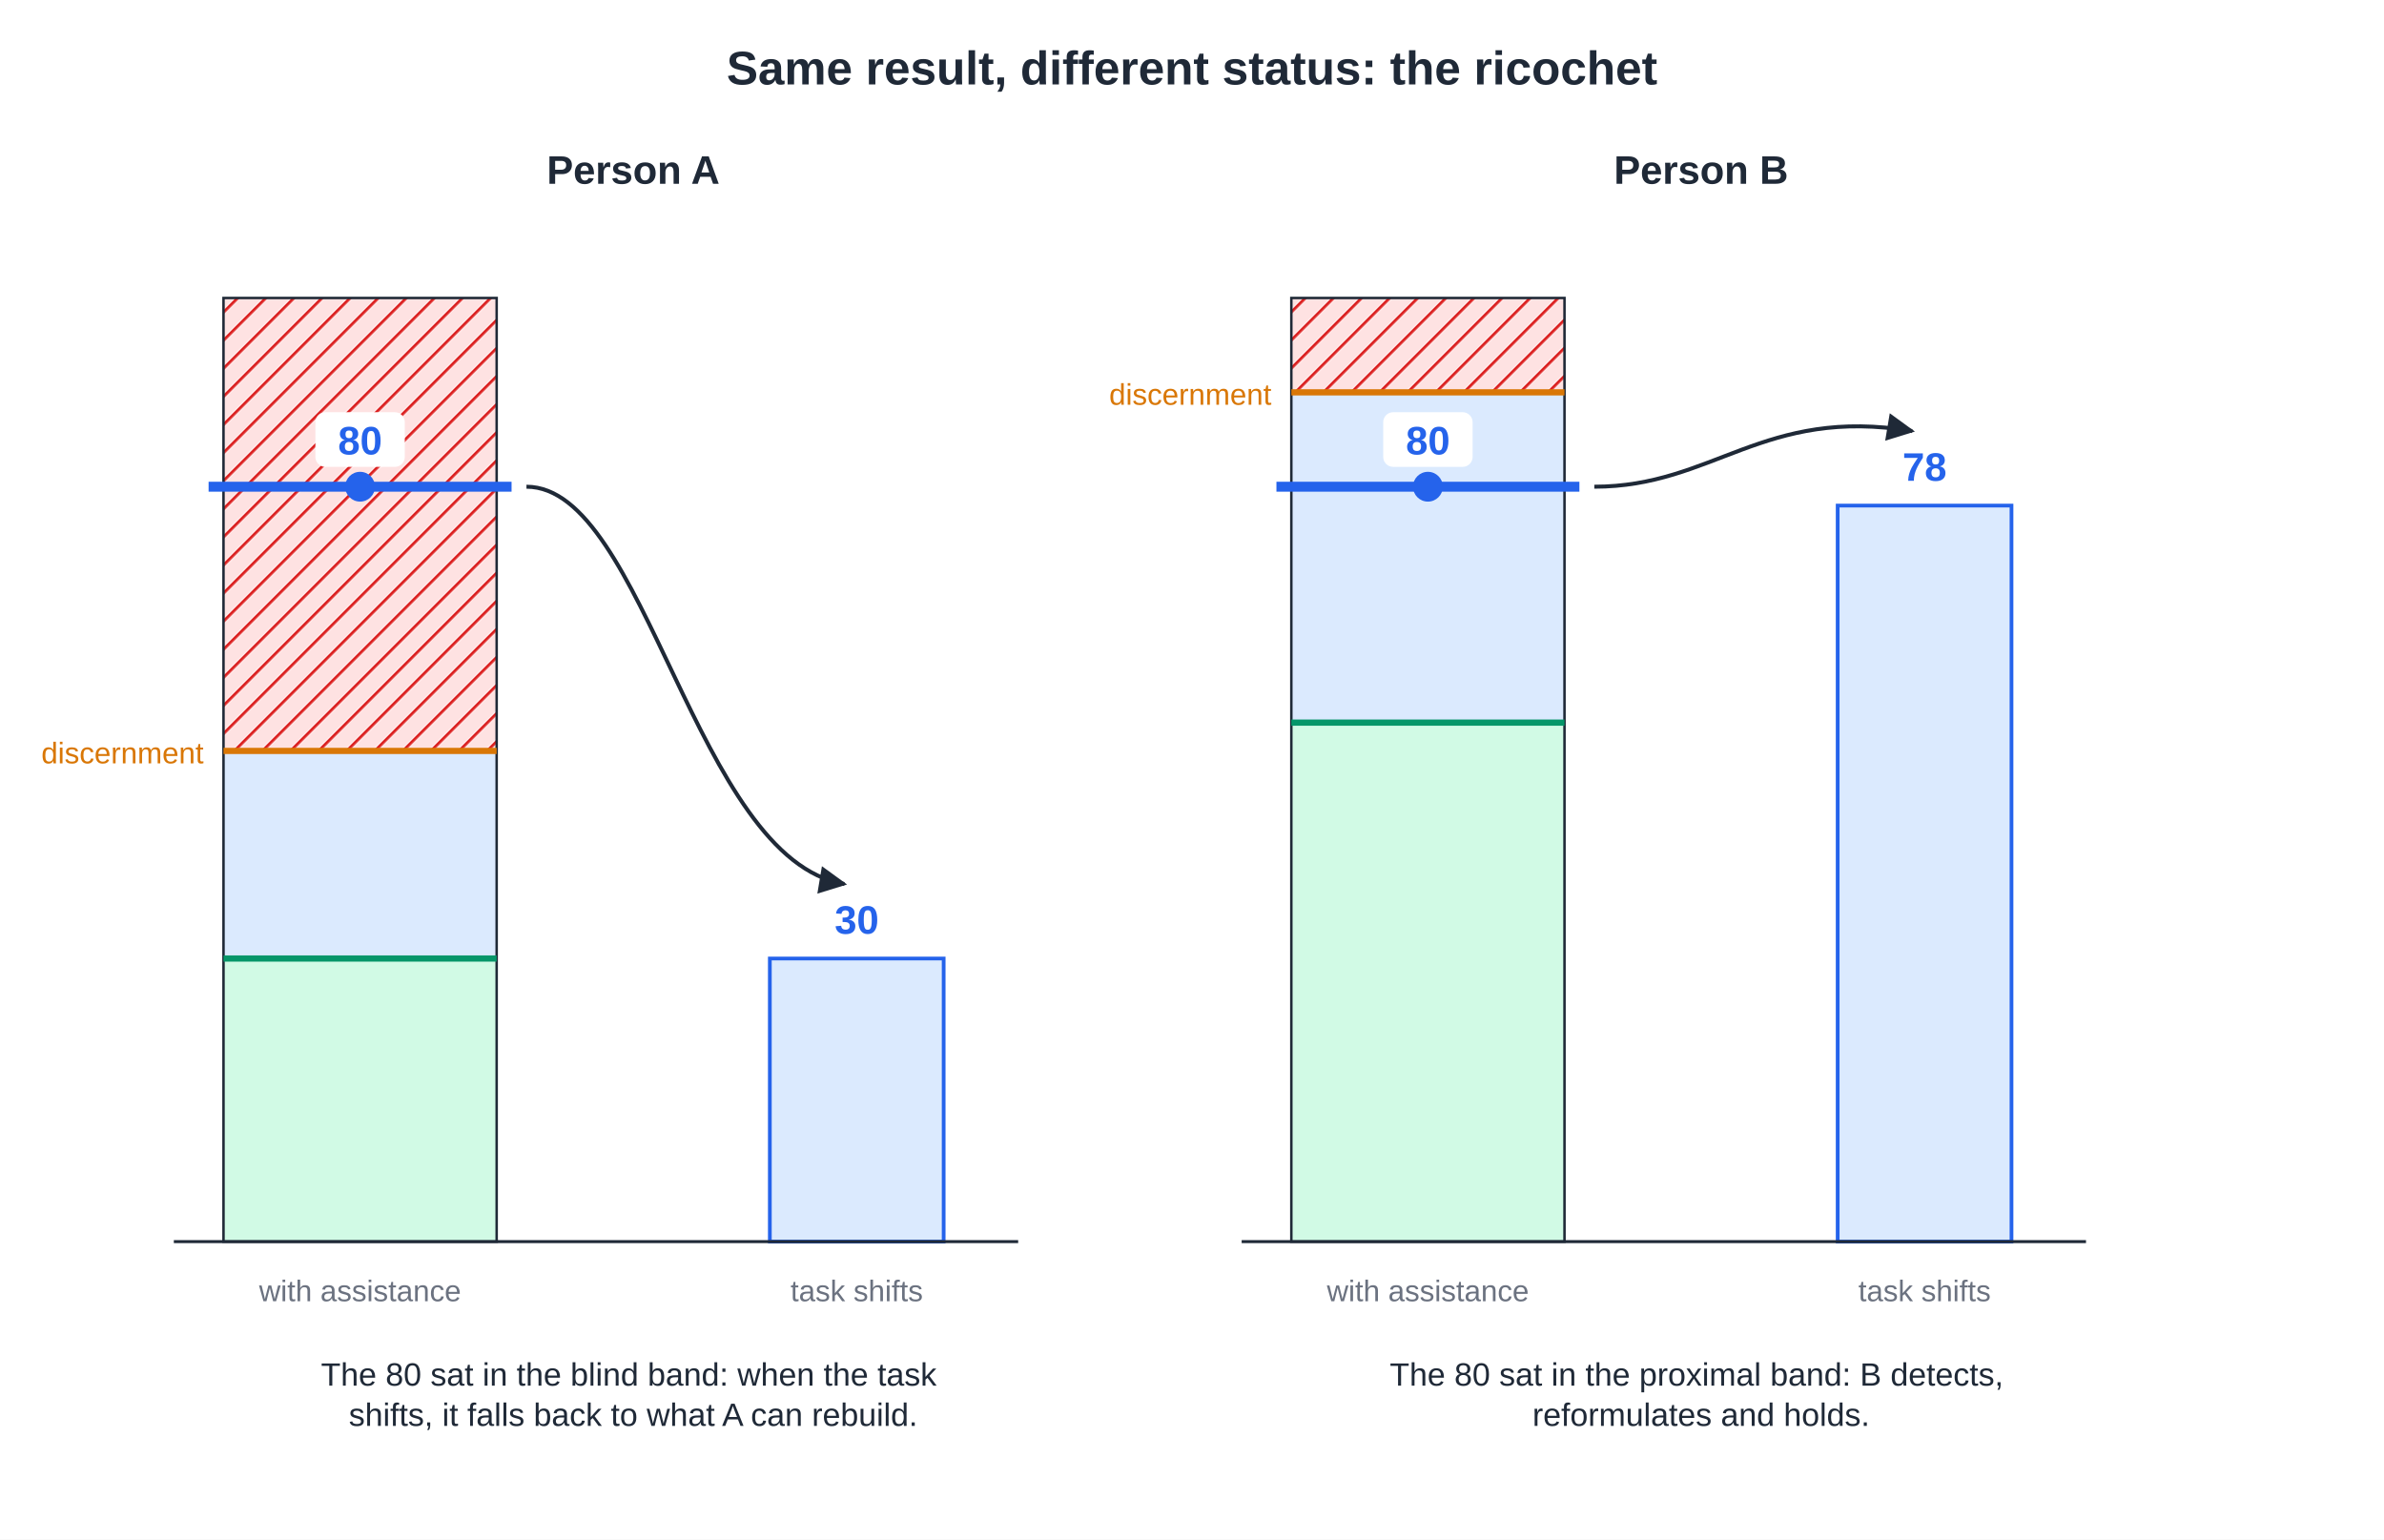
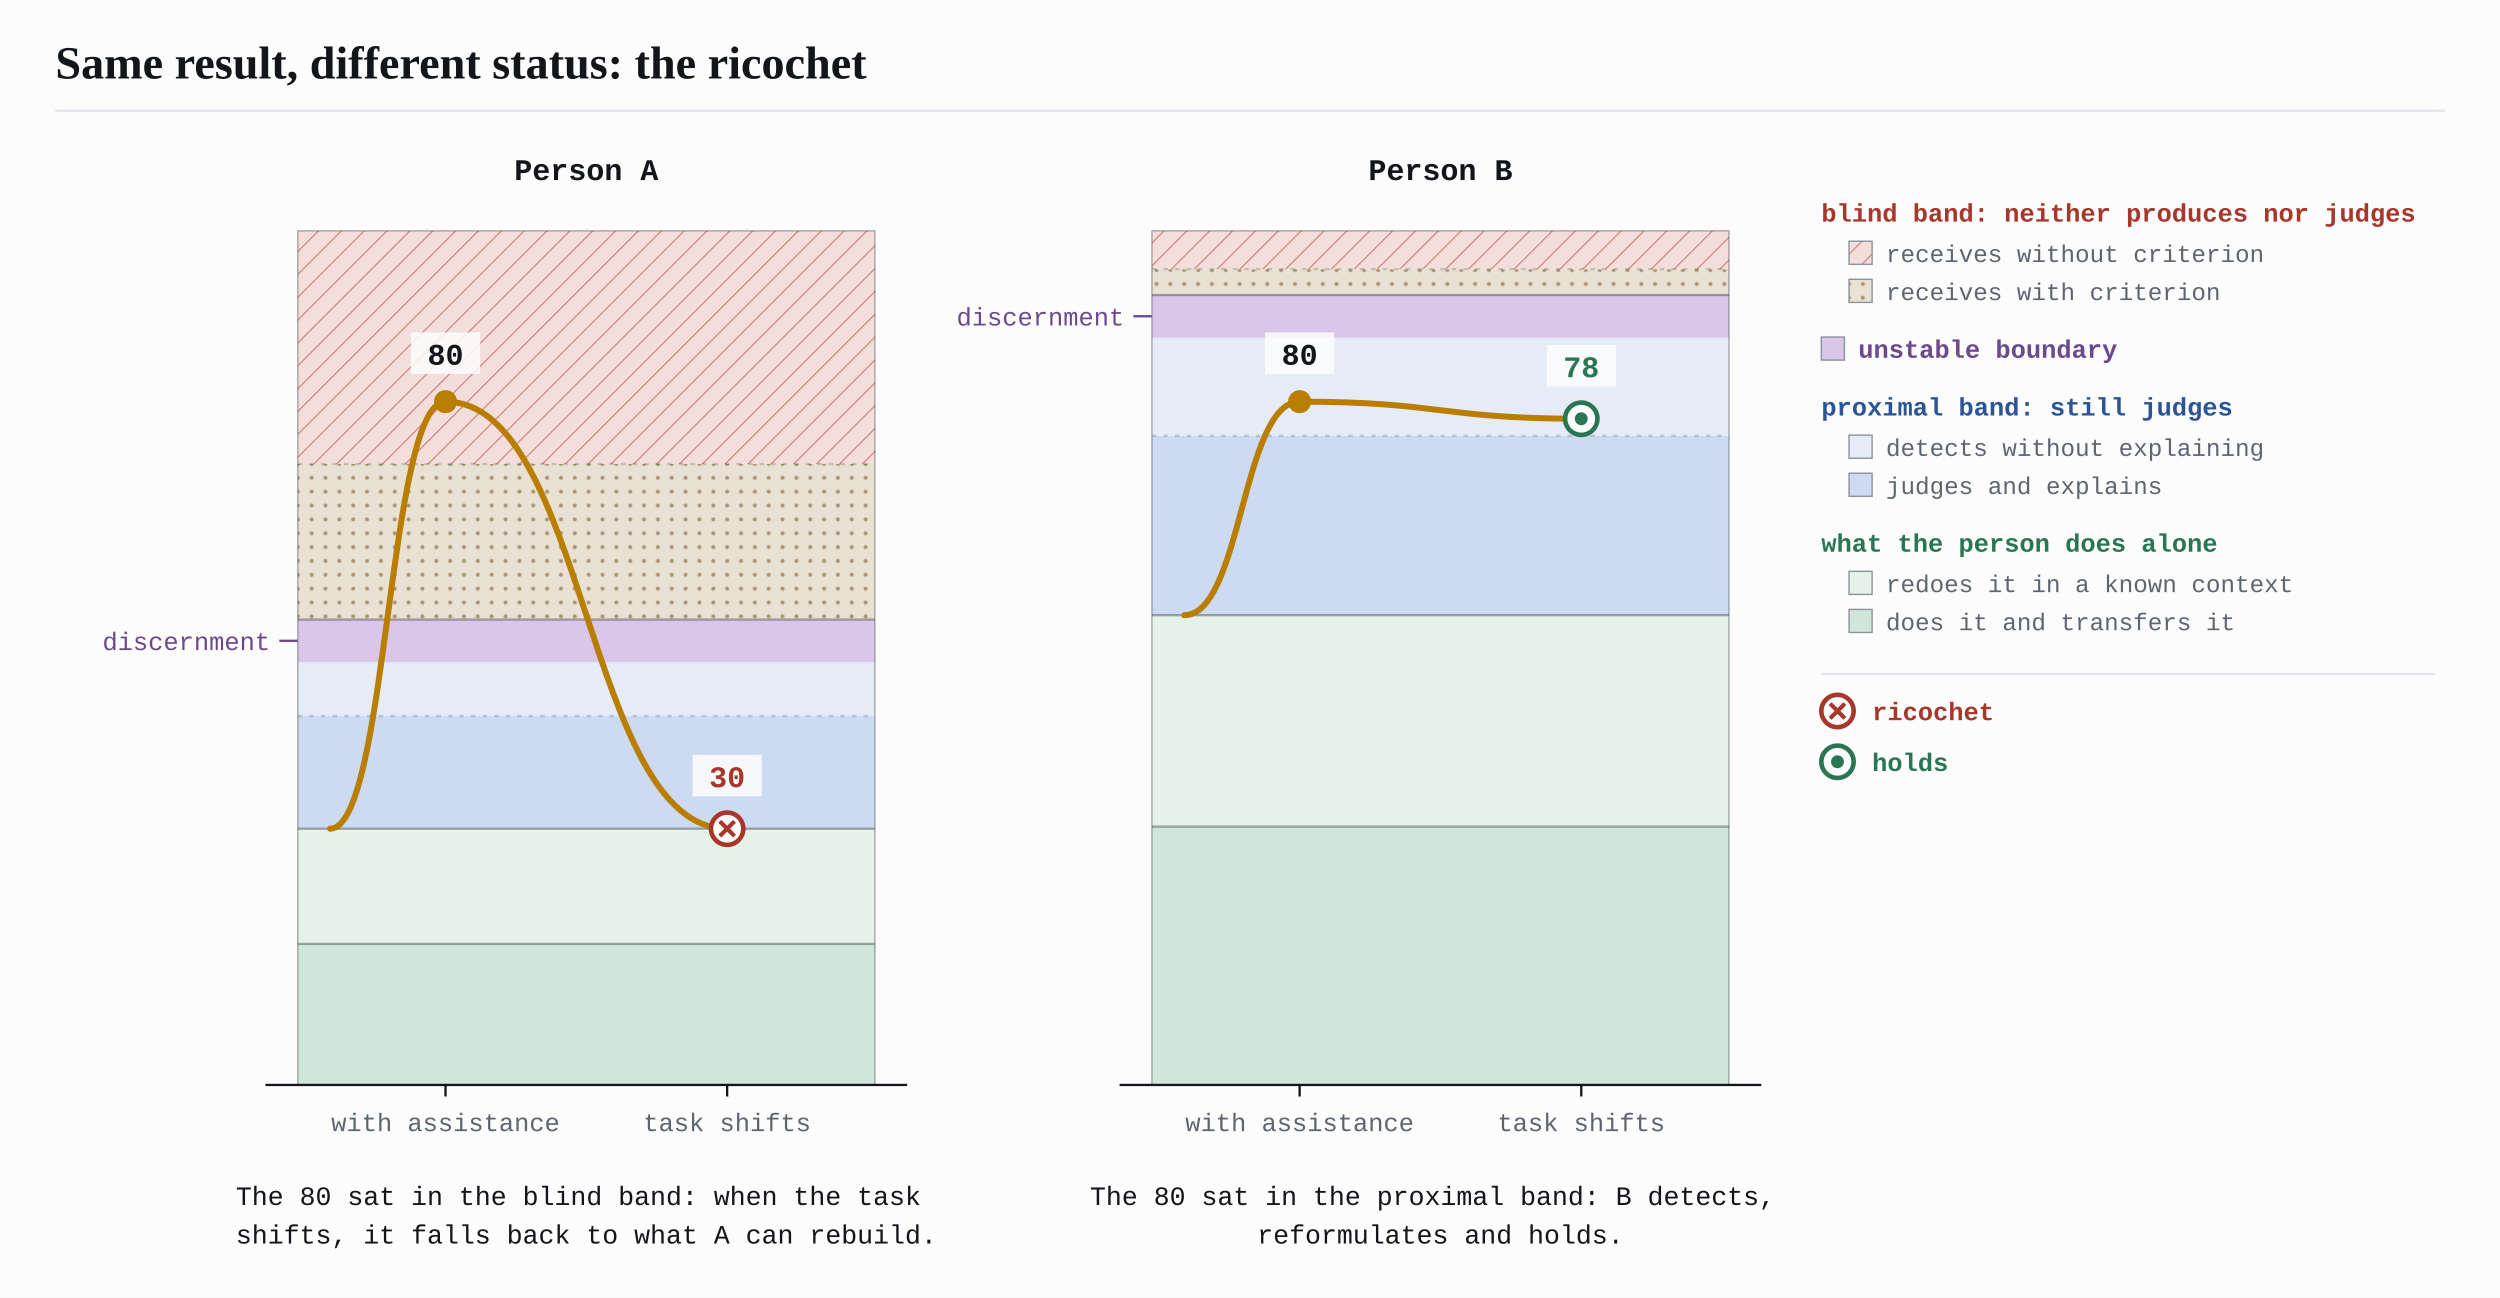
- <svg xmlns="http://www.w3.org/2000/svg" width="960" height="620" viewBox="0 0 960 620" role="img" aria-label="Same result, different status: the ricochet">
+ <svg xmlns="http://www.w3.org/2000/svg" width="1083" height="562" viewBox="0 0 1083 562" role="img" aria-label="Same result, different status: the ricochet">
  <defs>
-     <pattern id="hatch" width="8" height="8" patternUnits="userSpaceOnUse" patternTransform="rotate(45)">
-       <rect width="8" height="8" fill="#fee2e2" />
-       <line x1="0" y1="0" x2="0" y2="8" stroke="#dc2626" stroke-width="2.2" />
+     <pattern id="hatch" width="7" height="7" patternUnits="userSpaceOnUse" patternTransform="rotate(45)">
+       <rect width="7" height="7" fill="#f3dedb" />
+       <line x1="0" y1="0" x2="0" y2="7" stroke="#a8372b" stroke-width="1.1" stroke-opacity="0.5" />
    </pattern>
-     <marker id="arrow" viewBox="0 0 10 10" refX="9" refY="5" markerWidth="7" markerHeight="7" orient="auto-start-reverse">
-       <path d="M0,0 L10,5 L0,10 z" fill="#1f2937" />
+     <pattern id="dots" width="6" height="6" patternUnits="userSpaceOnUse">
+       <rect width="6" height="6" fill="#e9e1d3" />
+       <circle cx="3" cy="3" r="0.9" fill="#7a5d2c" fill-opacity="0.55" />
+     </pattern>
+     <marker id="arrow" viewBox="0 0 10 10" refX="9" refY="5" markerWidth="6" markerHeight="6" orient="auto-start-reverse">
+       <path d="M0,1 L9,5 L0,9 z" fill="#121519" />
    </marker>
-     <marker id="arrowm" viewBox="0 0 10 10" refX="9" refY="5" markerWidth="7" markerHeight="7" orient="auto-start-reverse">
-       <path d="M0,0 L10,5 L0,10 z" fill="#6b7280" />
+     <marker id="arrowm" viewBox="0 0 10 10" refX="9" refY="5" markerWidth="6" markerHeight="6" orient="auto-start-reverse">
+       <path d="M0,1 L9,5 L0,9 z" fill="#8a929c" />
+     </marker>
+     <marker id="arrowb" viewBox="0 0 10 10" refX="9" refY="5" markerWidth="6" markerHeight="6" orient="auto-start-reverse">
+       <path d="M0,1 L9,5 L0,9 z" fill="#a8372b" />
+     </marker>
+     <marker id="arrowg" viewBox="0 0 10 10" refX="9" refY="5" markerWidth="6" markerHeight="6" orient="auto-start-reverse">
+       <path d="M0,1 L9,5 L0,9 z" fill="#2a7552" />
    </marker>
  </defs>
-   <rect x="0" y="0" width="960" height="620" fill="#ffffff" stroke="none" stroke-width="0" rx="0" />
-   <text x="480.0" y="34" font-family="Arial, Helvetica, sans-serif" font-size="19" fill="#1f2937" text-anchor="middle" font-weight="bold">
-     <tspan x="480.0" dy="0.0">Same result, different status: the ricochet</tspan>
+   <rect x="0.0" y="0.0" width="1083.0" height="562.0" fill="#fcfcfd" stroke="none" stroke-width="0" />
+   <text x="24.0" y="34.0" font-family="'Source Serif 4', Georgia, 'Times New Roman', serif" font-size="20" fill="#121519" text-anchor="start" font-weight="600">
+     <tspan x="24.0" dy="0.0">Same result, different status: the ricochet</tspan>
  </text>
-   <text x="255" y="74" font-family="Arial, Helvetica, sans-serif" font-size="16" fill="#1f2937" text-anchor="middle" font-weight="bold">
-     <tspan x="255" dy="0.0">Person A</tspan>
+   <line x1="24.0" y1="48.0" x2="1059.0" y2="48.0" stroke="#e2e5e9" stroke-width="1" />
+   <text x="254.0" y="78.0" font-family="'JetBrains Mono', ui-monospace, SFMono-Regular, Menlo, Consolas, 'Liberation Mono', monospace" font-size="13" fill="#121519" text-anchor="middle" font-weight="700">
+     <tspan x="254.0" dy="0.0">Person A</tspan>
  </text>
-   <rect x="90" y="120.0" width="110" height="182.4" fill="url(#hatch)" stroke="none" stroke-width="0" rx="0" />
-   <rect x="90" y="302.4" width="110" height="83.6" fill="#dbeafe" stroke="none" stroke-width="0" rx="0" />
-   <rect x="90" y="386.0" width="110" height="114.0" fill="#d1fae5" stroke="none" stroke-width="0" rx="0" />
-   <rect x="90" y="120.0" width="110" height="380.0" fill="none" stroke="#1f2937" stroke-width="1" rx="0" />
-   <line x1="90" y1="302.4" x2="200" y2="302.4" stroke="#d97706" stroke-width="2.5" />
-   <line x1="90" y1="386.0" x2="200" y2="386.0" stroke="#059669" stroke-width="2.5" />
-   <text x="82" y="307.4" font-family="Arial, Helvetica, sans-serif" font-size="12" fill="#d97706" text-anchor="end" font-weight="normal">
-     <tspan x="82" dy="0.0">discernment</tspan>
+   <rect x="129.0" y="408.9" width="250.0" height="61.1" fill="#cfe7da" stroke="none" stroke-width="0" />
+   <rect x="129.0" y="359.0" width="250.0" height="49.9" fill="#e4f2ea" stroke="none" stroke-width="0" />
+   <rect x="129.0" y="310.2" width="250.0" height="48.8" fill="#cddbf2" stroke="none" stroke-width="0" />
+   <rect x="129.0" y="286.9" width="250.0" height="23.3" fill="#e5ecf8" stroke="none" stroke-width="0" />
+   <rect x="129.0" y="268.4" width="250.0" height="18.5" fill="#d9c6e8" stroke="none" stroke-width="0" />
+   <rect x="129.0" y="201.0" width="250.0" height="67.3" fill="url(#dots)" stroke="none" stroke-width="0" />
+   <rect x="129.0" y="100.0" width="250.0" height="101.0" fill="url(#hatch)" stroke="none" stroke-width="0" />
+   <line x1="129.0" y1="408.9" x2="379.0" y2="408.9" stroke="#121519" stroke-width="1" stroke-opacity="0.35" />
+   <line x1="129.0" y1="359.0" x2="379.0" y2="359.0" stroke="#121519" stroke-width="1" stroke-opacity="0.35" />
+   <line x1="129.0" y1="310.2" x2="379.0" y2="310.2" stroke="#121519" stroke-width="1" stroke-dasharray="2 3" stroke-opacity="0.18" />
+   <line x1="129.0" y1="268.4" x2="379.0" y2="268.4" stroke="#121519" stroke-width="1" stroke-opacity="0.35" />
+   <line x1="129.0" y1="201.0" x2="379.0" y2="201.0" stroke="#121519" stroke-width="1" stroke-dasharray="2 3" stroke-opacity="0.18" />
+   <rect x="129.0" y="100.0" width="250.0" height="370.0" fill="none" stroke="#121519" stroke-width="0.6" stroke-opacity="0.35" />
+   <line x1="121.0" y1="277.6" x2="129.0" y2="277.6" stroke="#6b4a8c" stroke-width="1" />
+   <text x="117.0" y="281.6" font-family="'JetBrains Mono', ui-monospace, SFMono-Regular, Menlo, Consolas, 'Liberation Mono', monospace" font-size="11" fill="#6b4a8c" text-anchor="end" font-weight="400">
+     <tspan x="117.0" dy="0.0">discernment</tspan>
  </text>
-   <line x1="84" y1="196.0" x2="206" y2="196.0" stroke="#2563eb" stroke-width="4" />
-   <circle cx="145" cy="196.0" r="6" fill="#2563eb" />
-   <rect x="127" y="166.0" width="36" height="22" fill="#ffffff" stroke="none" stroke-width="0" rx="4" />
-   <text x="145" y="183.0" font-family="Arial, Helvetica, sans-serif" font-size="16" fill="#2563eb" text-anchor="middle" font-weight="bold">
-     <tspan x="145" dy="0.0">80</tspan>
+   <line x1="193.0" y1="470.0" x2="193.0" y2="475.0" stroke="#121519" stroke-width="1" />
+   <line x1="315.0" y1="470.0" x2="315.0" y2="475.0" stroke="#121519" stroke-width="1" />
+   <text x="193.0" y="490.0" font-family="'JetBrains Mono', ui-monospace, SFMono-Regular, Menlo, Consolas, 'Liberation Mono', monospace" font-size="11" fill="#5d6570" text-anchor="middle" font-weight="400">
+     <tspan x="193.0" dy="0.0">with assistance</tspan>
  </text>
-   <text x="145" y="524" font-family="Arial, Helvetica, sans-serif" font-size="12" fill="#6b7280" text-anchor="middle" font-weight="normal">
-     <tspan x="145" dy="0.0">with assistance</tspan>
+   <text x="315.0" y="490.0" font-family="'JetBrains Mono', ui-monospace, SFMono-Regular, Menlo, Consolas, 'Liberation Mono', monospace" font-size="11" fill="#5d6570" text-anchor="middle" font-weight="400">
+     <tspan x="315.0" dy="0.0">task shifts</tspan>
  </text>
-   <rect x="310" y="386.0" width="70" height="114.0" fill="#dbeafe" stroke="#2563eb" stroke-width="1.5" rx="0" />
-   <text x="345" y="376.0" font-family="Arial, Helvetica, sans-serif" font-size="16" fill="#2563eb" text-anchor="middle" font-weight="bold">
-     <tspan x="345" dy="0.0">30</tspan>
+   <path d="M 143.0 359.0 C 168.0 359.0, 168.0 174.0, 193.0 174.0 C 254.0 174.0, 254.0 359.0, 315.0 359.0" fill="none" stroke="#b97d00" stroke-width="2.6" stroke-linecap="round" />
+   <circle cx="193.0" cy="174.0" r="5" fill="#b97d00" />
+   <circle cx="315.0" cy="359.0" r="7" fill="#fcfcfd" stroke="#a8372b" stroke-width="2" />
+   <path d="M 311.8 355.8 L 318.2 362.2 M 318.2 355.8 L 311.8 362.2" fill="none" stroke="#a8372b" stroke-width="1.8" />
+   <rect x="178.0" y="144.0" width="30.0" height="18.0" fill="#fcfcfd" stroke="none" stroke-width="0" fill-opacity="0.85" />
+   <text x="193.0" y="158.0" font-family="'JetBrains Mono', ui-monospace, SFMono-Regular, Menlo, Consolas, 'Liberation Mono', monospace" font-size="13" fill="#121519" text-anchor="middle" font-weight="700">
+     <tspan x="193.0" dy="0.0">80</tspan>
  </text>
-   <text x="345" y="524" font-family="Arial, Helvetica, sans-serif" font-size="12" fill="#6b7280" text-anchor="middle" font-weight="normal">
-     <tspan x="345" dy="0.0">task shifts</tspan>
+   <rect x="300.0" y="327.0" width="30.0" height="18.0" fill="#fcfcfd" stroke="none" stroke-width="0" fill-opacity="0.85" />
+   <text x="315.0" y="341.0" font-family="'JetBrains Mono', ui-monospace, SFMono-Regular, Menlo, Consolas, 'Liberation Mono', monospace" font-size="13" fill="#a8372b" text-anchor="middle" font-weight="700">
+     <tspan x="315.0" dy="0.0">30</tspan>
  </text>
-   <path d="M 212 196.0 C 260 196.0, 280 346.0, 340 356.0" fill="none" stroke="#1f2937" stroke-width="1.6" marker-end="url(#arrow)" />
-   <line x1="70" y1="500" x2="410" y2="500" stroke="#1f2937" stroke-width="1.2" />
-   <text x="255" y="558" font-family="Arial, Helvetica, sans-serif" font-size="13" fill="#1f2937" text-anchor="middle" font-weight="normal">
-     <tspan x="255" dy="0.0">The 80 sat in the blind band: when the task</tspan>
-     <tspan x="255" dy="16.2">shifts, it falls back to what A can rebuild.</tspan>
+   <line x1="115.0" y1="470.0" x2="393.0" y2="470.0" stroke="#121519" stroke-width="1" />
+   <text x="254.0" y="522.0" font-family="'JetBrains Mono', ui-monospace, SFMono-Regular, Menlo, Consolas, 'Liberation Mono', monospace" font-size="11.5" fill="#121519" text-anchor="middle" font-weight="400">
+     <tspan x="254.0" dy="0.0">The 80 sat in the blind band: when the task</tspan>
+     <tspan x="254.0" dy="16.7">shifts, it falls back to what A can rebuild.</tspan>
  </text>
-   <text x="685" y="74" font-family="Arial, Helvetica, sans-serif" font-size="16" fill="#1f2937" text-anchor="middle" font-weight="bold">
-     <tspan x="685" dy="0.0">Person B</tspan>
+   <text x="624.0" y="78.0" font-family="'JetBrains Mono', ui-monospace, SFMono-Regular, Menlo, Consolas, 'Liberation Mono', monospace" font-size="13" fill="#121519" text-anchor="middle" font-weight="700">
+     <tspan x="624.0" dy="0.0">Person B</tspan>
  </text>
-   <rect x="520" y="120.0" width="110" height="38.0" fill="url(#hatch)" stroke="none" stroke-width="0" rx="0" />
-   <rect x="520" y="158.0" width="110" height="133.0" fill="#dbeafe" stroke="none" stroke-width="0" rx="0" />
-   <rect x="520" y="291.0" width="110" height="209.0" fill="#d1fae5" stroke="none" stroke-width="0" rx="0" />
-   <rect x="520" y="120.0" width="110" height="380.0" fill="none" stroke="#1f2937" stroke-width="1" rx="0" />
-   <line x1="520" y1="158.0" x2="630" y2="158.0" stroke="#d97706" stroke-width="2.5" />
-   <line x1="520" y1="291.0" x2="630" y2="291.0" stroke="#059669" stroke-width="2.5" />
-   <text x="512" y="163.0" font-family="Arial, Helvetica, sans-serif" font-size="12" fill="#d97706" text-anchor="end" font-weight="normal">
-     <tspan x="512" dy="0.0">discernment</tspan>
+   <rect x="499.0" y="358.1" width="250.0" height="111.9" fill="#cfe7da" stroke="none" stroke-width="0" />
+   <rect x="499.0" y="266.5" width="250.0" height="91.6" fill="#e4f2ea" stroke="none" stroke-width="0" />
+   <rect x="499.0" y="188.8" width="250.0" height="77.7" fill="#cddbf2" stroke="none" stroke-width="0" />
+   <rect x="499.0" y="146.2" width="250.0" height="42.6" fill="#e5ecf8" stroke="none" stroke-width="0" />
+   <rect x="499.0" y="127.8" width="250.0" height="18.5" fill="#d9c6e8" stroke="none" stroke-width="0" />
+   <rect x="499.0" y="116.6" width="250.0" height="11.1" fill="url(#dots)" stroke="none" stroke-width="0" />
+   <rect x="499.0" y="100.0" width="250.0" height="16.6" fill="url(#hatch)" stroke="none" stroke-width="0" />
+   <line x1="499.0" y1="358.1" x2="749.0" y2="358.1" stroke="#121519" stroke-width="1" stroke-opacity="0.35" />
+   <line x1="499.0" y1="266.5" x2="749.0" y2="266.5" stroke="#121519" stroke-width="1" stroke-opacity="0.35" />
+   <line x1="499.0" y1="188.8" x2="749.0" y2="188.8" stroke="#121519" stroke-width="1" stroke-dasharray="2 3" stroke-opacity="0.18" />
+   <line x1="499.0" y1="127.8" x2="749.0" y2="127.8" stroke="#121519" stroke-width="1" stroke-opacity="0.35" />
+   <line x1="499.0" y1="116.6" x2="749.0" y2="116.6" stroke="#121519" stroke-width="1" stroke-dasharray="2 3" stroke-opacity="0.18" />
+   <rect x="499.0" y="100.0" width="250.0" height="370.0" fill="none" stroke="#121519" stroke-width="0.6" stroke-opacity="0.35" />
+   <line x1="491.0" y1="137.0" x2="499.0" y2="137.0" stroke="#6b4a8c" stroke-width="1" />
+   <text x="487.0" y="141.0" font-family="'JetBrains Mono', ui-monospace, SFMono-Regular, Menlo, Consolas, 'Liberation Mono', monospace" font-size="11" fill="#6b4a8c" text-anchor="end" font-weight="400">
+     <tspan x="487.0" dy="0.0">discernment</tspan>
  </text>
-   <line x1="514" y1="196.0" x2="636" y2="196.0" stroke="#2563eb" stroke-width="4" />
-   <circle cx="575" cy="196.0" r="6" fill="#2563eb" />
-   <rect x="557" y="166.0" width="36" height="22" fill="#ffffff" stroke="none" stroke-width="0" rx="4" />
-   <text x="575" y="183.0" font-family="Arial, Helvetica, sans-serif" font-size="16" fill="#2563eb" text-anchor="middle" font-weight="bold">
-     <tspan x="575" dy="0.0">80</tspan>
+   <line x1="563.0" y1="470.0" x2="563.0" y2="475.0" stroke="#121519" stroke-width="1" />
+   <line x1="685.0" y1="470.0" x2="685.0" y2="475.0" stroke="#121519" stroke-width="1" />
+   <text x="563.0" y="490.0" font-family="'JetBrains Mono', ui-monospace, SFMono-Regular, Menlo, Consolas, 'Liberation Mono', monospace" font-size="11" fill="#5d6570" text-anchor="middle" font-weight="400">
+     <tspan x="563.0" dy="0.0">with assistance</tspan>
  </text>
-   <text x="575" y="524" font-family="Arial, Helvetica, sans-serif" font-size="12" fill="#6b7280" text-anchor="middle" font-weight="normal">
-     <tspan x="575" dy="0.0">with assistance</tspan>
+   <text x="685.0" y="490.0" font-family="'JetBrains Mono', ui-monospace, SFMono-Regular, Menlo, Consolas, 'Liberation Mono', monospace" font-size="11" fill="#5d6570" text-anchor="middle" font-weight="400">
+     <tspan x="685.0" dy="0.0">task shifts</tspan>
  </text>
-   <rect x="740" y="203.6" width="70" height="296.4" fill="#dbeafe" stroke="#2563eb" stroke-width="1.5" rx="0" />
-   <text x="775" y="193.6" font-family="Arial, Helvetica, sans-serif" font-size="16" fill="#2563eb" text-anchor="middle" font-weight="bold">
-     <tspan x="775" dy="0.0">78</tspan>
+   <path d="M 513.0 266.5 C 538.0 266.5, 538.0 174.0, 563.0 174.0 C 624.0 174.0, 624.0 181.4, 685.0 181.4" fill="none" stroke="#b97d00" stroke-width="2.6" stroke-linecap="round" />
+   <circle cx="563.0" cy="174.0" r="5" fill="#b97d00" />
+   <circle cx="685.0" cy="181.4" r="7" fill="#fcfcfd" stroke="#2a7552" stroke-width="2" />
+   <circle cx="685.0" cy="181.4" r="2.8" fill="#2a7552" />
+   <rect x="548.0" y="144.0" width="30.0" height="18.0" fill="#fcfcfd" stroke="none" stroke-width="0" fill-opacity="0.85" />
+   <text x="563.0" y="158.0" font-family="'JetBrains Mono', ui-monospace, SFMono-Regular, Menlo, Consolas, 'Liberation Mono', monospace" font-size="13" fill="#121519" text-anchor="middle" font-weight="700">
+     <tspan x="563.0" dy="0.0">80</tspan>
  </text>
-   <text x="775" y="524" font-family="Arial, Helvetica, sans-serif" font-size="12" fill="#6b7280" text-anchor="middle" font-weight="normal">
-     <tspan x="775" dy="0.0">task shifts</tspan>
+   <rect x="670.0" y="149.4" width="30.0" height="18.0" fill="#fcfcfd" stroke="none" stroke-width="0" fill-opacity="0.85" />
+   <text x="685.0" y="163.4" font-family="'JetBrains Mono', ui-monospace, SFMono-Regular, Menlo, Consolas, 'Liberation Mono', monospace" font-size="13" fill="#2a7552" text-anchor="middle" font-weight="700">
+     <tspan x="685.0" dy="0.0">78</tspan>
  </text>
-   <path d="M 642 196.0 C 690 196.0, 710 163.6, 770 173.6" fill="none" stroke="#1f2937" stroke-width="1.6" marker-end="url(#arrow)" />
-   <line x1="500" y1="500" x2="840" y2="500" stroke="#1f2937" stroke-width="1.2" />
-   <text x="685" y="558" font-family="Arial, Helvetica, sans-serif" font-size="13" fill="#1f2937" text-anchor="middle" font-weight="normal">
-     <tspan x="685" dy="0.0">The 80 sat in the proximal band: B detects,</tspan>
-     <tspan x="685" dy="16.2">reformulates and holds.</tspan>
+   <line x1="485.0" y1="470.0" x2="763.0" y2="470.0" stroke="#121519" stroke-width="1" />
+   <text x="624.0" y="522.0" font-family="'JetBrains Mono', ui-monospace, SFMono-Regular, Menlo, Consolas, 'Liberation Mono', monospace" font-size="11.5" fill="#121519" text-anchor="middle" font-weight="400">
+     <tspan x="624.0" dy="0.0">The 80 sat in the proximal band: B detects,</tspan>
+     <tspan x="624.0" dy="16.7">reformulates and holds.</tspan>
+   </text>
+   <text x="789.0" y="96.0" font-family="'JetBrains Mono', ui-monospace, SFMono-Regular, Menlo, Consolas, 'Liberation Mono', monospace" font-size="11" fill="#a8372b" text-anchor="start" font-weight="700">
+     <tspan x="789.0" dy="0.0">blind band: neither produces nor judges</tspan>
+   </text>
+   <rect x="801.0" y="104.5" width="10.0" height="10.0" fill="url(#hatch)" stroke="#8a929c" stroke-width="0.6" />
+   <text x="817.0" y="113.5" font-family="'JetBrains Mono', ui-monospace, SFMono-Regular, Menlo, Consolas, 'Liberation Mono', monospace" font-size="10.5" fill="#5d6570" text-anchor="start" font-weight="400">
+     <tspan x="817.0" dy="0.0">receives without criterion</tspan>
+   </text>
+   <rect x="801.0" y="121.0" width="10.0" height="10.0" fill="url(#dots)" stroke="#8a929c" stroke-width="0.6" />
+   <text x="817.0" y="130.0" font-family="'JetBrains Mono', ui-monospace, SFMono-Regular, Menlo, Consolas, 'Liberation Mono', monospace" font-size="10.5" fill="#5d6570" text-anchor="start" font-weight="400">
+     <tspan x="817.0" dy="0.0">receives with criterion</tspan>
+   </text>
+   <rect x="789.0" y="146.0" width="10.0" height="10.0" fill="#d9c6e8" stroke="#8a929c" stroke-width="0.6" />
+   <text x="805.0" y="155.0" font-family="'JetBrains Mono', ui-monospace, SFMono-Regular, Menlo, Consolas, 'Liberation Mono', monospace" font-size="11" fill="#6b4a8c" text-anchor="start" font-weight="700">
+     <tspan x="805.0" dy="0.0">unstable boundary</tspan>
+   </text>
+   <text x="789.0" y="180.0" font-family="'JetBrains Mono', ui-monospace, SFMono-Regular, Menlo, Consolas, 'Liberation Mono', monospace" font-size="11" fill="#2c5597" text-anchor="start" font-weight="700">
+     <tspan x="789.0" dy="0.0">proximal band: still judges</tspan>
+   </text>
+   <rect x="801.0" y="188.5" width="10.0" height="10.0" fill="#e5ecf8" stroke="#8a929c" stroke-width="0.6" />
+   <text x="817.0" y="197.5" font-family="'JetBrains Mono', ui-monospace, SFMono-Regular, Menlo, Consolas, 'Liberation Mono', monospace" font-size="10.5" fill="#5d6570" text-anchor="start" font-weight="400">
+     <tspan x="817.0" dy="0.0">detects without explaining</tspan>
+   </text>
+   <rect x="801.0" y="205.0" width="10.0" height="10.0" fill="#cddbf2" stroke="#8a929c" stroke-width="0.6" />
+   <text x="817.0" y="214.0" font-family="'JetBrains Mono', ui-monospace, SFMono-Regular, Menlo, Consolas, 'Liberation Mono', monospace" font-size="10.5" fill="#5d6570" text-anchor="start" font-weight="400">
+     <tspan x="817.0" dy="0.0">judges and explains</tspan>
+   </text>
+   <text x="789.0" y="239.0" font-family="'JetBrains Mono', ui-monospace, SFMono-Regular, Menlo, Consolas, 'Liberation Mono', monospace" font-size="11" fill="#2a7552" text-anchor="start" font-weight="700">
+     <tspan x="789.0" dy="0.0">what the person does alone</tspan>
+   </text>
+   <rect x="801.0" y="247.5" width="10.0" height="10.0" fill="#e4f2ea" stroke="#8a929c" stroke-width="0.6" />
+   <text x="817.0" y="256.5" font-family="'JetBrains Mono', ui-monospace, SFMono-Regular, Menlo, Consolas, 'Liberation Mono', monospace" font-size="10.5" fill="#5d6570" text-anchor="start" font-weight="400">
+     <tspan x="817.0" dy="0.0">redoes it in a known context</tspan>
+   </text>
+   <rect x="801.0" y="264.0" width="10.0" height="10.0" fill="#cfe7da" stroke="#8a929c" stroke-width="0.6" />
+   <text x="817.0" y="273.0" font-family="'JetBrains Mono', ui-monospace, SFMono-Regular, Menlo, Consolas, 'Liberation Mono', monospace" font-size="10.5" fill="#5d6570" text-anchor="start" font-weight="400">
+     <tspan x="817.0" dy="0.0">does it and transfers it</tspan>
+   </text>
+   <line x1="789.0" y1="292.0" x2="1055.0" y2="292.0" stroke="#e2e5e9" stroke-width="1" />
+   <circle cx="796.0" cy="308.0" r="7" fill="#fcfcfd" stroke="#a8372b" stroke-width="2" />
+   <path d="M 792.8 304.8 L 799.2 311.2 M 799.2 304.8 L 792.8 311.2" fill="none" stroke="#a8372b" stroke-width="1.8" />
+   <text x="811.0" y="312.0" font-family="'JetBrains Mono', ui-monospace, SFMono-Regular, Menlo, Consolas, 'Liberation Mono', monospace" font-size="11" fill="#a8372b" text-anchor="start" font-weight="700">
+     <tspan x="811.0" dy="0.0">ricochet</tspan>
+   </text>
+   <circle cx="796.0" cy="330.0" r="7" fill="#fcfcfd" stroke="#2a7552" stroke-width="2" />
+   <circle cx="796.0" cy="330.0" r="2.8" fill="#2a7552" />
+   <text x="811.0" y="334.0" font-family="'JetBrains Mono', ui-monospace, SFMono-Regular, Menlo, Consolas, 'Liberation Mono', monospace" font-size="11" fill="#2a7552" text-anchor="start" font-weight="700">
+     <tspan x="811.0" dy="0.0">holds</tspan>
  </text>
</svg>
